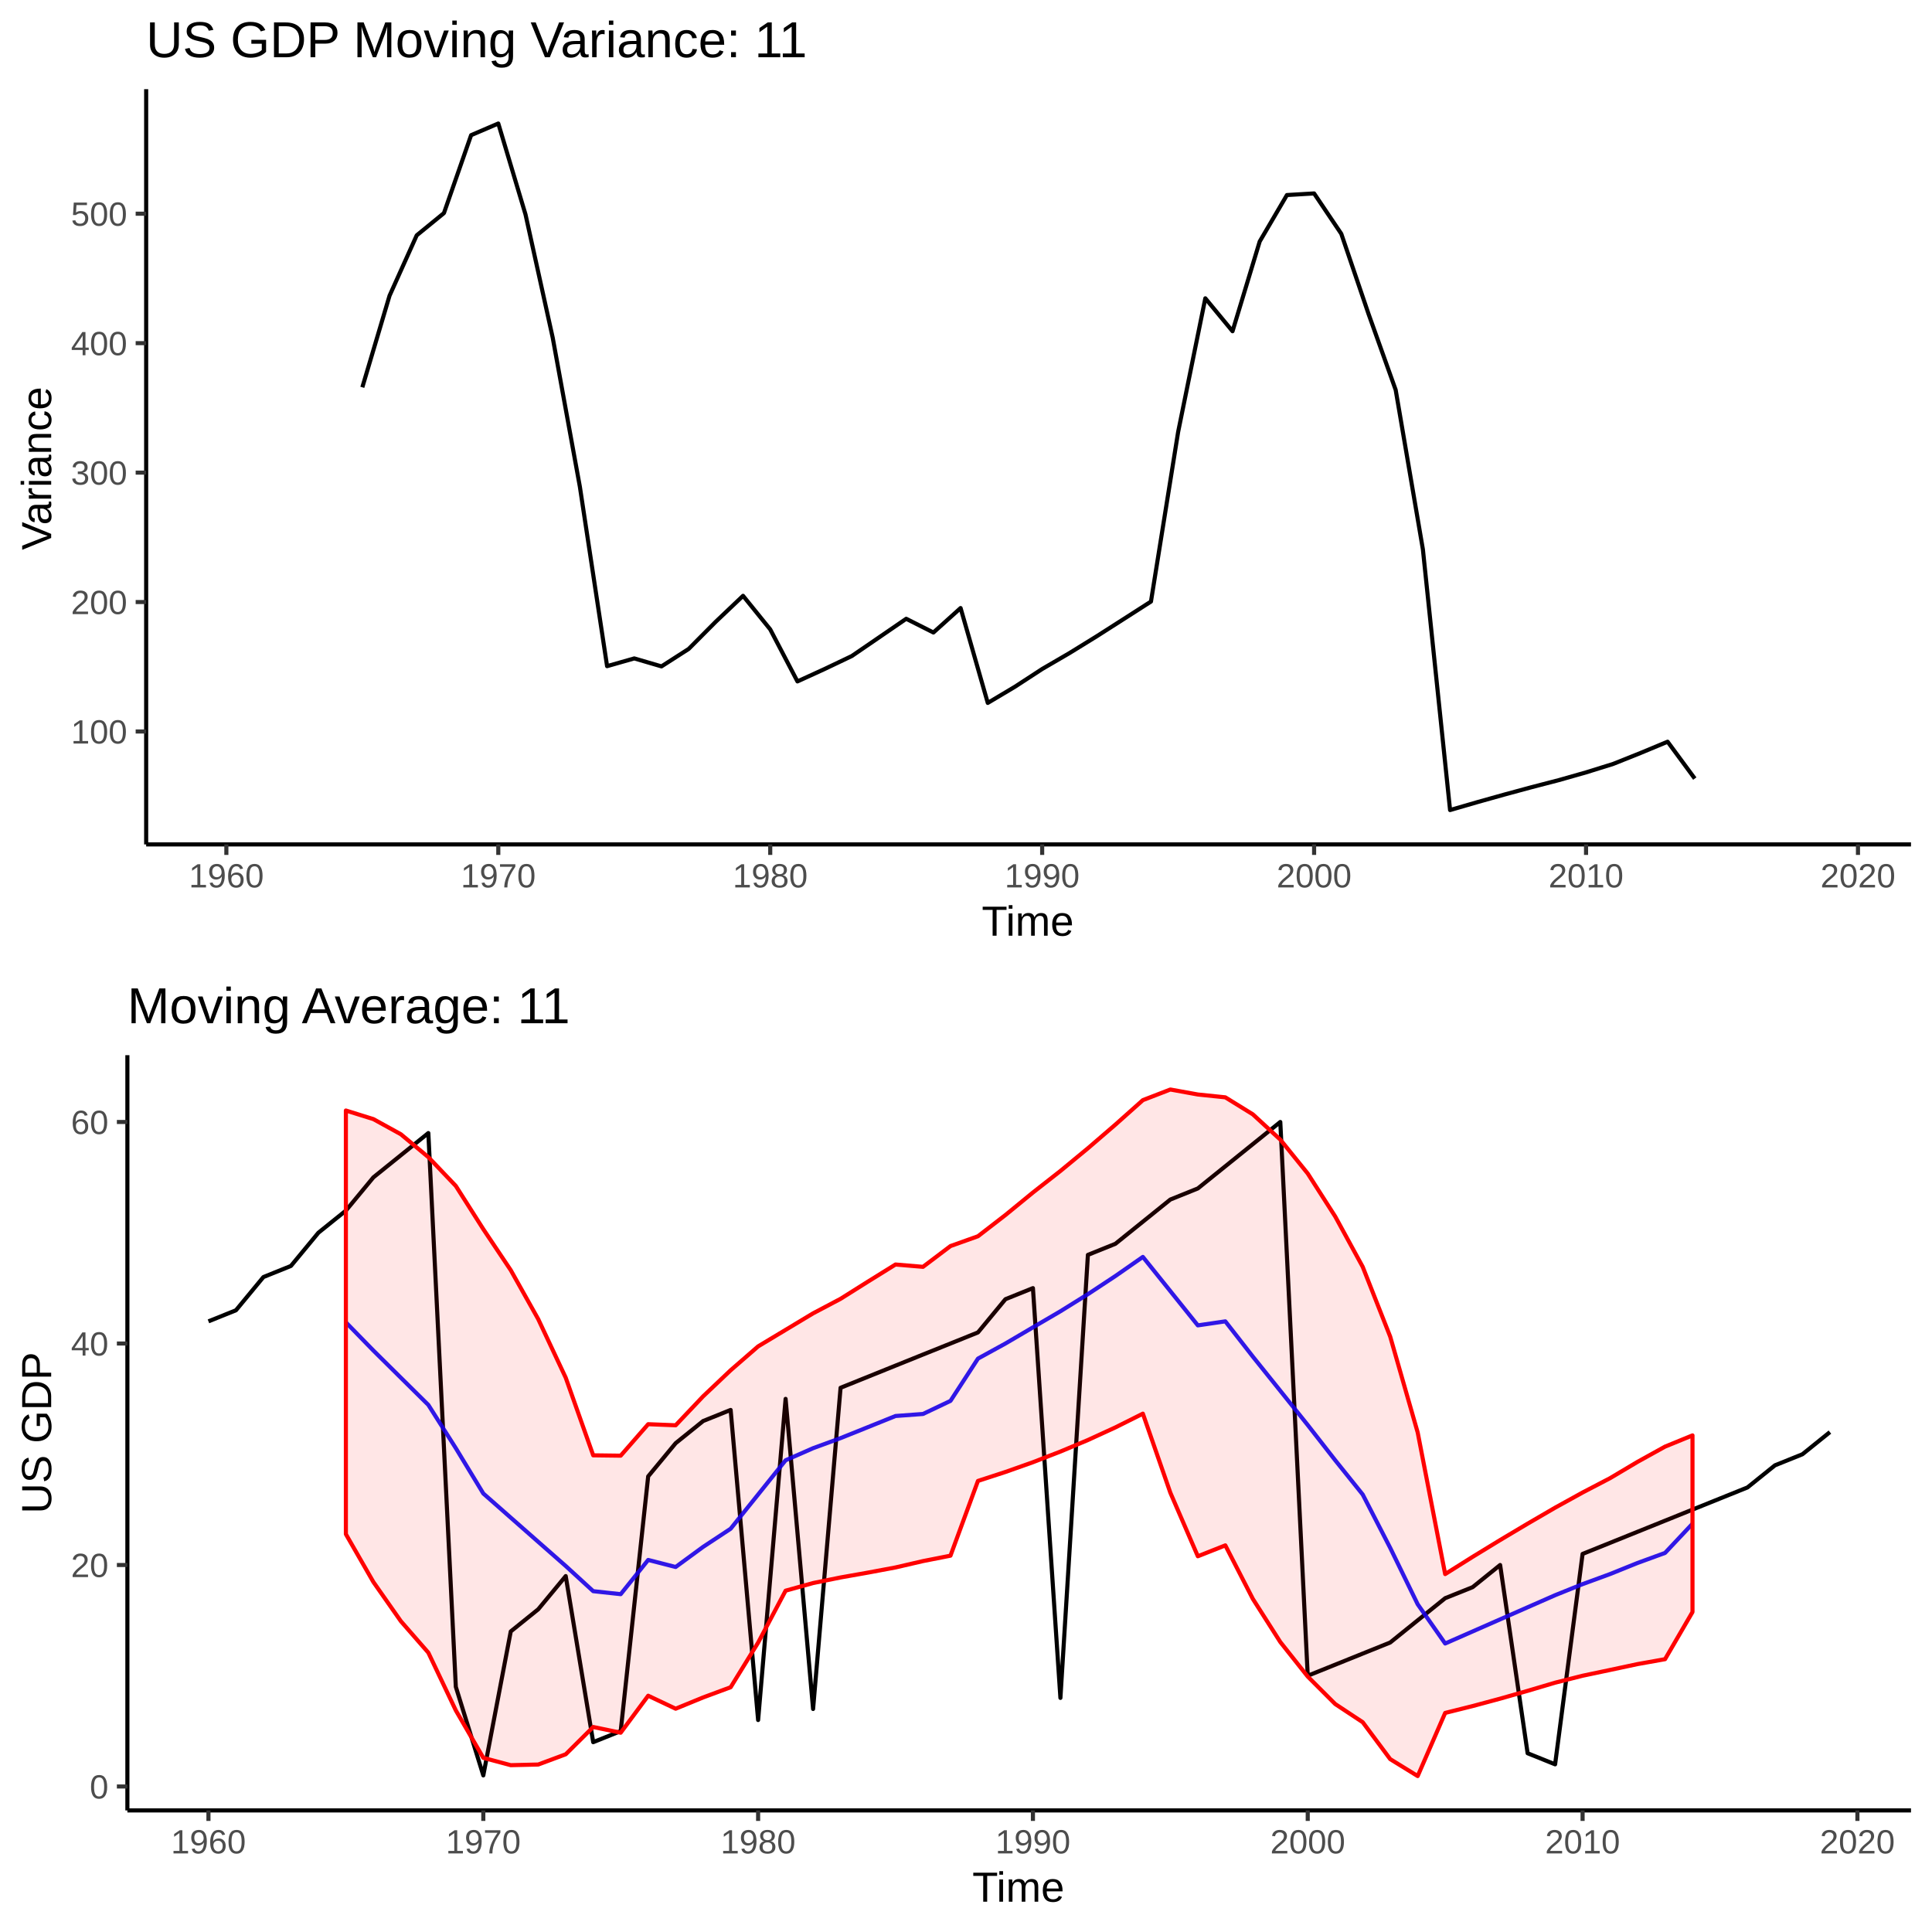
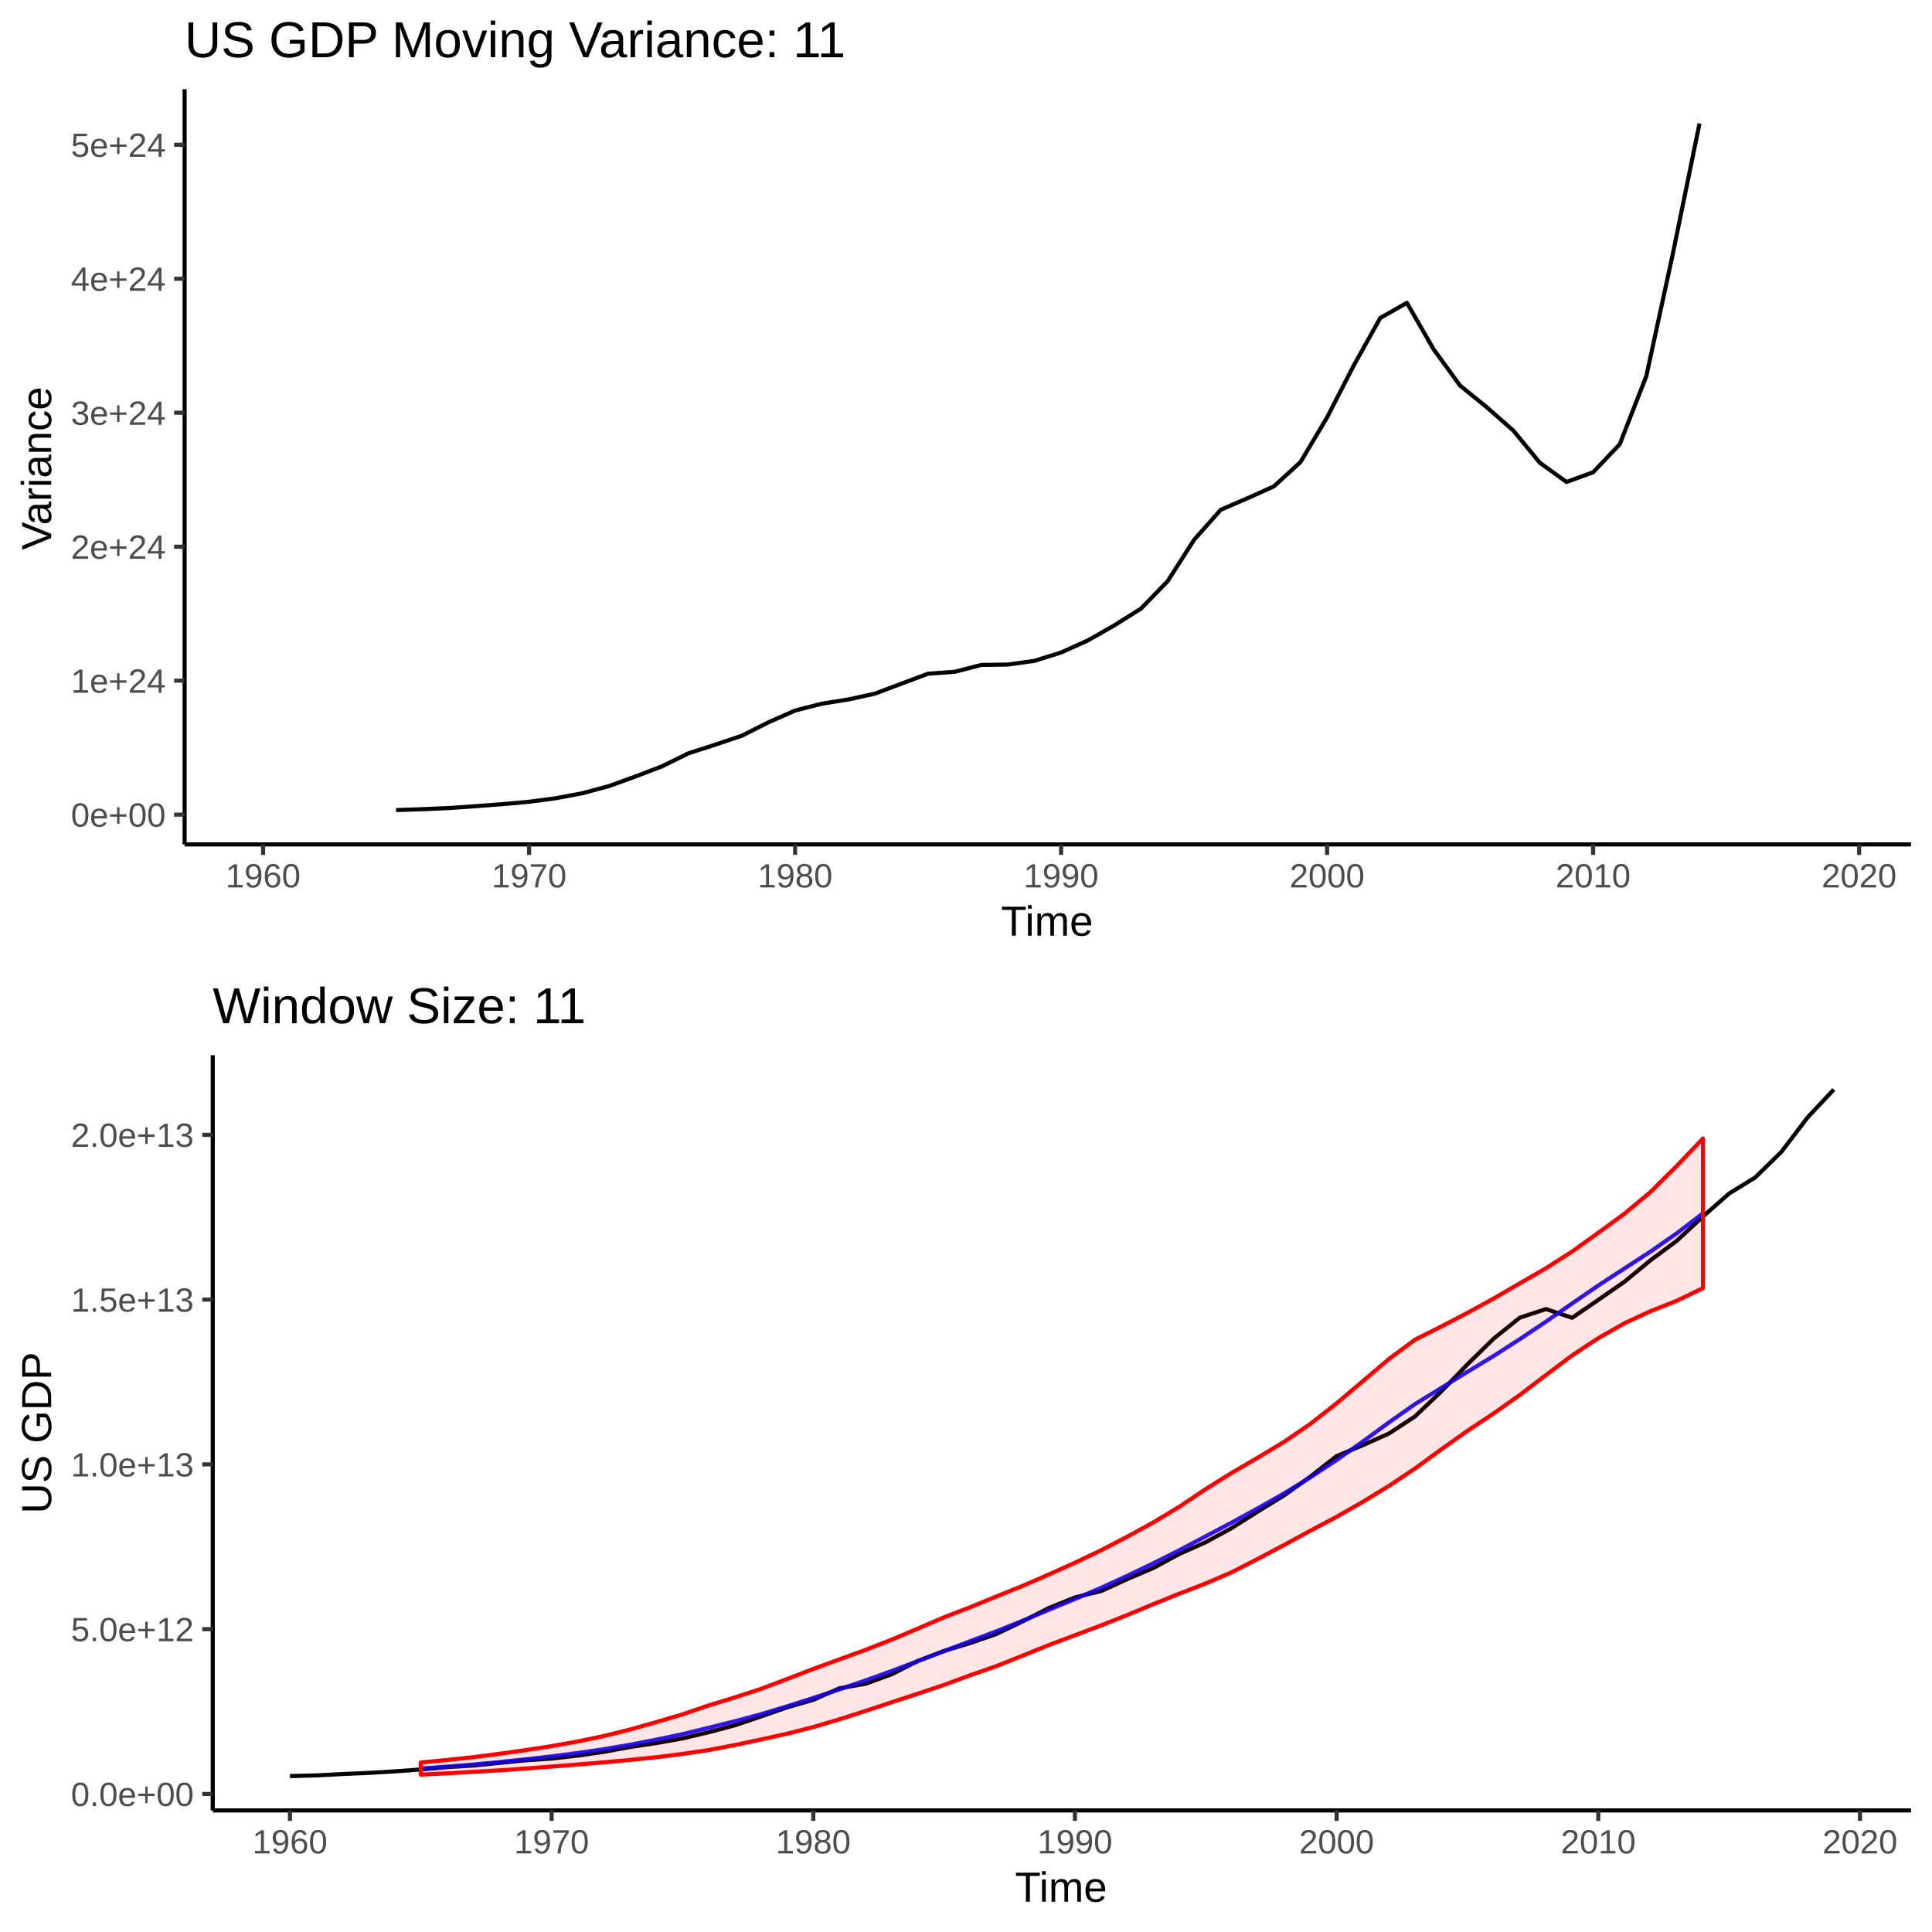
<svg xmlns="http://www.w3.org/2000/svg" viewBox="0 0 504.00 504.00">
  <defs>
    <style type="text/css">
    line, polyline, polygon, path, rect, circle {
      fill: none;
      stroke: #000000;
      stroke-linecap: round;
      stroke-linejoin: round;
      stroke-miterlimit: 10.00;
    }
  </style>
  </defs>
  <rect width="100%" height="100%" style="stroke: none; fill: #FFFFFF;" />
  <defs>
    <clipPath id="cpMC4wMHw1MDQuMDB8MjUyLjAwfDAuMDA=">
      <rect x="0.00" y="0.00" width="504.00" height="252.00" />
    </clipPath>
  </defs>
  <rect x="0.00" y="0.00" width="504.00" height="252.00" style="stroke-width: 1.07; stroke: #FFFFFF; fill: #FFFFFF;" clip-path="url(#cpMC4wMHw1MDQuMDB8MjUyLjAwfDAuMDA=)" />
  <defs>
    <clipPath id="cpMC4wMHw1MDQuMDB8NTA0LjAwfDAuMDA=">
      <rect x="0.00" y="0.00" width="504.00" height="504.00" />
    </clipPath>
  </defs>
  <defs>
-     <clipPath id="cpMzguMTN8NDk4LjUyfDIyMC4yOHwyMy4yNw==">
-       <rect x="38.13" y="23.27" width="460.39" height="197.01" />
+     <clipPath id="cpNDguMTZ8NDk4LjUyfDIyMC4yOHwyMy4yNw==">
+       <rect x="48.16" y="23.27" width="450.36" height="197.01" />
    </clipPath>
  </defs>
-   <rect x="38.13" y="23.27" width="460.39" height="197.01" style="stroke-width: 1.07; stroke: none; fill: #FFFFFF;" clip-path="url(#cpMzguMTN8NDk4LjUyfDIyMC4yOHwyMy4yNw==)" />
-   <polyline points="94.52,101.04 101.62,77.14 108.71,61.39 115.81,55.59 122.90,35.26 129.99,32.22 137.09,55.95 144.18,88.07 151.27,126.97 158.37,173.78 165.46,171.76 172.56,173.84 179.65,169.29 186.74,162.17 193.84,155.43 200.93,164.19 208.03,177.76 215.12,174.52 222.21,171.14 229.31,166.28 236.40,161.42 243.50,165.00 250.59,158.62 257.68,183.37 264.78,179.14 271.87,174.52 278.96,170.39 286.06,166.01 293.15,161.48 300.25,156.93 307.34,112.68 314.43,77.82 321.53,86.41 328.62,62.99 335.72,50.88 342.81,50.46 349.90,60.99 357.00,81.87 364.09,101.72 371.19,143.32 378.28,211.32 385.37,209.26 392.47,207.27 399.56,205.35 406.65,203.51 413.75,201.49 420.84,199.28 427.94,196.44 435.03,193.49 442.12,203.11 " style="stroke-width: 1.07; stroke-linecap: butt;" clip-path="url(#cpMzguMTN8NDk4LjUyfDIyMC4yOHwyMy4yNw==)" />
+   <rect x="48.16" y="23.27" width="450.36" height="197.01" style="stroke-width: 1.07; stroke: none; fill: #FFFFFF;" clip-path="url(#cpNDguMTZ8NDk4LjUyfDIyMC4yOHwyMy4yNw==)" />
+   <polyline points="103.33,211.32 110.27,211.09 117.21,210.79 124.15,210.30 131.08,209.78 138.02,209.16 144.96,208.24 151.90,206.94 158.84,205.07 165.78,202.56 172.72,199.90 179.66,196.49 186.60,194.26 193.54,191.92 200.48,188.42 207.42,185.36 214.36,183.58 221.30,182.47 228.24,180.95 235.17,178.34 242.11,175.75 249.05,175.25 255.99,173.46 262.93,173.36 269.87,172.39 276.81,170.22 283.75,167.09 290.69,163.14 297.63,158.78 304.57,151.65 311.51,140.81 318.45,132.99 325.39,129.99 332.32,126.88 339.26,120.54 346.20,108.88 353.14,95.35 360.08,82.94 367.02,79.00 373.96,91.08 380.90,100.60 387.84,106.22 394.78,112.33 401.72,120.74 408.66,125.73 415.60,123.20 422.54,115.88 429.47,98.14 436.41,66.12 443.35,32.22 " style="stroke-width: 1.07; stroke-linecap: butt;" clip-path="url(#cpNDguMTZ8NDk4LjUyfDIyMC4yOHwyMy4yNw==)" />
  <defs>
    <clipPath id="cpMC4wMHw1MDQuMDB8NTA0LjAwfDAuMDA=">
      <rect x="0.00" y="0.00" width="504.00" height="504.00" />
    </clipPath>
  </defs>
-   <polyline points="38.13,220.28 38.13,23.27 " style="stroke-width: 1.07; stroke-linecap: butt;" clip-path="url(#cpMC4wMHw1MDQuMDB8NTA0LjAwfDAuMDA=)" />
+   <polyline points="48.16,220.28 48.16,23.27 " style="stroke-width: 1.07; stroke-linecap: butt;" clip-path="url(#cpMC4wMHw1MDQuMDB8NTA0LjAwfDAuMDA=)" />
  <g clip-path="url(#cpMC4wMHw1MDQuMDB8NTA0LjAwfDAuMDA=)">
-     <text x="18.51" y="193.97" style="font-size: 8.80px; fill: #4D4D4D; font-family: Arial;" textLength="14.68px" lengthAdjust="spacingAndGlyphs">100</text>
+     <text x="18.51" y="215.66" style="font-size: 8.80px; fill: #4D4D4D; font-family: Arial;" textLength="24.72px" lengthAdjust="spacingAndGlyphs">0e+00</text>
  </g>
  <g clip-path="url(#cpMC4wMHw1MDQuMDB8NTA0LjAwfDAuMDA=)">
-     <text x="18.51" y="160.20" style="font-size: 8.80px; fill: #4D4D4D; font-family: Arial;" textLength="14.68px" lengthAdjust="spacingAndGlyphs">200</text>
+     <text x="18.51" y="180.71" style="font-size: 8.80px; fill: #4D4D4D; font-family: Arial;" textLength="24.72px" lengthAdjust="spacingAndGlyphs">1e+24</text>
  </g>
  <g clip-path="url(#cpMC4wMHw1MDQuMDB8NTA0LjAwfDAuMDA=)">
-     <text x="18.51" y="126.43" style="font-size: 8.80px; fill: #4D4D4D; font-family: Arial;" textLength="14.68px" lengthAdjust="spacingAndGlyphs">300</text>
+     <text x="18.51" y="145.77" style="font-size: 8.80px; fill: #4D4D4D; font-family: Arial;" textLength="24.72px" lengthAdjust="spacingAndGlyphs">2e+24</text>
  </g>
  <g clip-path="url(#cpMC4wMHw1MDQuMDB8NTA0LjAwfDAuMDA=)">
-     <text x="18.51" y="92.67" style="font-size: 8.80px; fill: #4D4D4D; font-family: Arial;" textLength="14.68px" lengthAdjust="spacingAndGlyphs">400</text>
+     <text x="18.51" y="110.82" style="font-size: 8.80px; fill: #4D4D4D; font-family: Arial;" textLength="24.72px" lengthAdjust="spacingAndGlyphs">3e+24</text>
  </g>
  <g clip-path="url(#cpMC4wMHw1MDQuMDB8NTA0LjAwfDAuMDA=)">
-     <text x="18.51" y="58.90" style="font-size: 8.80px; fill: #4D4D4D; font-family: Arial;" textLength="14.68px" lengthAdjust="spacingAndGlyphs">500</text>
-   </g>
-   <polyline points="35.39,190.82 38.13,190.82 " style="stroke-width: 1.07; stroke: #333333; stroke-linecap: butt;" clip-path="url(#cpMC4wMHw1MDQuMDB8NTA0LjAwfDAuMDA=)" />
-   <polyline points="35.39,157.05 38.13,157.05 " style="stroke-width: 1.07; stroke: #333333; stroke-linecap: butt;" clip-path="url(#cpMC4wMHw1MDQuMDB8NTA0LjAwfDAuMDA=)" />
-   <polyline points="35.39,123.29 38.13,123.29 " style="stroke-width: 1.07; stroke: #333333; stroke-linecap: butt;" clip-path="url(#cpMC4wMHw1MDQuMDB8NTA0LjAwfDAuMDA=)" />
-   <polyline points="35.39,89.52 38.13,89.52 " style="stroke-width: 1.07; stroke: #333333; stroke-linecap: butt;" clip-path="url(#cpMC4wMHw1MDQuMDB8NTA0LjAwfDAuMDA=)" />
-   <polyline points="35.39,55.75 38.13,55.75 " style="stroke-width: 1.07; stroke: #333333; stroke-linecap: butt;" clip-path="url(#cpMC4wMHw1MDQuMDB8NTA0LjAwfDAuMDA=)" />
-   <polyline points="38.13,220.28 498.52,220.28 " style="stroke-width: 1.07; stroke-linecap: butt;" clip-path="url(#cpMC4wMHw1MDQuMDB8NTA0LjAwfDAuMDA=)" />
-   <polyline points="59.05,223.02 59.05,220.28 " style="stroke-width: 1.07; stroke: #333333; stroke-linecap: butt;" clip-path="url(#cpMC4wMHw1MDQuMDB8NTA0LjAwfDAuMDA=)" />
-   <polyline points="129.99,223.02 129.99,220.28 " style="stroke-width: 1.07; stroke: #333333; stroke-linecap: butt;" clip-path="url(#cpMC4wMHw1MDQuMDB8NTA0LjAwfDAuMDA=)" />
-   <polyline points="200.93,223.02 200.93,220.28 " style="stroke-width: 1.07; stroke: #333333; stroke-linecap: butt;" clip-path="url(#cpMC4wMHw1MDQuMDB8NTA0LjAwfDAuMDA=)" />
-   <polyline points="271.87,223.02 271.87,220.28 " style="stroke-width: 1.07; stroke: #333333; stroke-linecap: butt;" clip-path="url(#cpMC4wMHw1MDQuMDB8NTA0LjAwfDAuMDA=)" />
-   <polyline points="342.81,223.02 342.81,220.28 " style="stroke-width: 1.07; stroke: #333333; stroke-linecap: butt;" clip-path="url(#cpMC4wMHw1MDQuMDB8NTA0LjAwfDAuMDA=)" />
-   <polyline points="413.75,223.02 413.75,220.28 " style="stroke-width: 1.07; stroke: #333333; stroke-linecap: butt;" clip-path="url(#cpMC4wMHw1MDQuMDB8NTA0LjAwfDAuMDA=)" />
-   <polyline points="484.69,223.02 484.69,220.28 " style="stroke-width: 1.07; stroke: #333333; stroke-linecap: butt;" clip-path="url(#cpMC4wMHw1MDQuMDB8NTA0LjAwfDAuMDA=)" />
-   <g clip-path="url(#cpMC4wMHw1MDQuMDB8NTA0LjAwfDAuMDA=)">
-     <text x="49.27" y="231.51" style="font-size: 8.80px; fill: #4D4D4D; font-family: Arial;" textLength="19.58px" lengthAdjust="spacingAndGlyphs">1960</text>
+     <text x="18.51" y="75.87" style="font-size: 8.80px; fill: #4D4D4D; font-family: Arial;" textLength="24.72px" lengthAdjust="spacingAndGlyphs">4e+24</text>
  </g>
  <g clip-path="url(#cpMC4wMHw1MDQuMDB8NTA0LjAwfDAuMDA=)">
-     <text x="120.20" y="231.51" style="font-size: 8.80px; fill: #4D4D4D; font-family: Arial;" textLength="19.58px" lengthAdjust="spacingAndGlyphs">1970</text>
+     <text x="18.51" y="40.92" style="font-size: 8.80px; fill: #4D4D4D; font-family: Arial;" textLength="24.72px" lengthAdjust="spacingAndGlyphs">5e+24</text>
+   </g>
+   <polyline points="45.42,212.51 48.16,212.51 " style="stroke-width: 1.07; stroke: #333333; stroke-linecap: butt;" clip-path="url(#cpMC4wMHw1MDQuMDB8NTA0LjAwfDAuMDA=)" />
+   <polyline points="45.42,177.56 48.16,177.56 " style="stroke-width: 1.07; stroke: #333333; stroke-linecap: butt;" clip-path="url(#cpMC4wMHw1MDQuMDB8NTA0LjAwfDAuMDA=)" />
+   <polyline points="45.42,142.62 48.16,142.62 " style="stroke-width: 1.07; stroke: #333333; stroke-linecap: butt;" clip-path="url(#cpMC4wMHw1MDQuMDB8NTA0LjAwfDAuMDA=)" />
+   <polyline points="45.42,107.67 48.16,107.67 " style="stroke-width: 1.07; stroke: #333333; stroke-linecap: butt;" clip-path="url(#cpMC4wMHw1MDQuMDB8NTA0LjAwfDAuMDA=)" />
+   <polyline points="45.42,72.72 48.16,72.72 " style="stroke-width: 1.07; stroke: #333333; stroke-linecap: butt;" clip-path="url(#cpMC4wMHw1MDQuMDB8NTA0LjAwfDAuMDA=)" />
+   <polyline points="45.42,37.77 48.16,37.77 " style="stroke-width: 1.07; stroke: #333333; stroke-linecap: butt;" clip-path="url(#cpMC4wMHw1MDQuMDB8NTA0LjAwfDAuMDA=)" />
+   <polyline points="48.16,220.28 498.52,220.28 " style="stroke-width: 1.07; stroke-linecap: butt;" clip-path="url(#cpMC4wMHw1MDQuMDB8NTA0LjAwfDAuMDA=)" />
+   <polyline points="68.63,223.02 68.63,220.28 " style="stroke-width: 1.07; stroke: #333333; stroke-linecap: butt;" clip-path="url(#cpMC4wMHw1MDQuMDB8NTA0LjAwfDAuMDA=)" />
+   <polyline points="138.02,223.02 138.02,220.28 " style="stroke-width: 1.07; stroke: #333333; stroke-linecap: butt;" clip-path="url(#cpMC4wMHw1MDQuMDB8NTA0LjAwfDAuMDA=)" />
+   <polyline points="207.42,223.02 207.42,220.28 " style="stroke-width: 1.07; stroke: #333333; stroke-linecap: butt;" clip-path="url(#cpMC4wMHw1MDQuMDB8NTA0LjAwfDAuMDA=)" />
+   <polyline points="276.81,223.02 276.81,220.28 " style="stroke-width: 1.07; stroke: #333333; stroke-linecap: butt;" clip-path="url(#cpMC4wMHw1MDQuMDB8NTA0LjAwfDAuMDA=)" />
+   <polyline points="346.20,223.02 346.20,220.28 " style="stroke-width: 1.07; stroke: #333333; stroke-linecap: butt;" clip-path="url(#cpMC4wMHw1MDQuMDB8NTA0LjAwfDAuMDA=)" />
+   <polyline points="415.60,223.02 415.60,220.28 " style="stroke-width: 1.07; stroke: #333333; stroke-linecap: butt;" clip-path="url(#cpMC4wMHw1MDQuMDB8NTA0LjAwfDAuMDA=)" />
+   <polyline points="484.99,223.02 484.99,220.28 " style="stroke-width: 1.07; stroke: #333333; stroke-linecap: butt;" clip-path="url(#cpMC4wMHw1MDQuMDB8NTA0LjAwfDAuMDA=)" />
+   <g clip-path="url(#cpMC4wMHw1MDQuMDB8NTA0LjAwfDAuMDA=)">
+     <text x="58.84" y="231.51" style="font-size: 8.80px; fill: #4D4D4D; font-family: Arial;" textLength="19.58px" lengthAdjust="spacingAndGlyphs">1960</text>
  </g>
  <g clip-path="url(#cpMC4wMHw1MDQuMDB8NTA0LjAwfDAuMDA=)">
-     <text x="191.14" y="231.51" style="font-size: 8.80px; fill: #4D4D4D; font-family: Arial;" textLength="19.58px" lengthAdjust="spacingAndGlyphs">1980</text>
+     <text x="128.24" y="231.51" style="font-size: 8.80px; fill: #4D4D4D; font-family: Arial;" textLength="19.58px" lengthAdjust="spacingAndGlyphs">1970</text>
  </g>
  <g clip-path="url(#cpMC4wMHw1MDQuMDB8NTA0LjAwfDAuMDA=)">
-     <text x="262.08" y="231.51" style="font-size: 8.80px; fill: #4D4D4D; font-family: Arial;" textLength="19.58px" lengthAdjust="spacingAndGlyphs">1990</text>
+     <text x="197.63" y="231.51" style="font-size: 8.80px; fill: #4D4D4D; font-family: Arial;" textLength="19.58px" lengthAdjust="spacingAndGlyphs">1980</text>
  </g>
  <g clip-path="url(#cpMC4wMHw1MDQuMDB8NTA0LjAwfDAuMDA=)">
-     <text x="333.02" y="231.51" style="font-size: 8.80px; fill: #4D4D4D; font-family: Arial;" textLength="19.58px" lengthAdjust="spacingAndGlyphs">2000</text>
+     <text x="267.02" y="231.51" style="font-size: 8.80px; fill: #4D4D4D; font-family: Arial;" textLength="19.58px" lengthAdjust="spacingAndGlyphs">1990</text>
  </g>
  <g clip-path="url(#cpMC4wMHw1MDQuMDB8NTA0LjAwfDAuMDA=)">
-     <text x="403.96" y="231.51" style="font-size: 8.80px; fill: #4D4D4D; font-family: Arial;" textLength="19.58px" lengthAdjust="spacingAndGlyphs">2010</text>
+     <text x="336.41" y="231.51" style="font-size: 8.80px; fill: #4D4D4D; font-family: Arial;" textLength="19.58px" lengthAdjust="spacingAndGlyphs">2000</text>
  </g>
  <g clip-path="url(#cpMC4wMHw1MDQuMDB8NTA0LjAwfDAuMDA=)">
-     <text x="474.90" y="231.51" style="font-size: 8.80px; fill: #4D4D4D; font-family: Arial;" textLength="19.58px" lengthAdjust="spacingAndGlyphs">2020</text>
+     <text x="405.81" y="231.51" style="font-size: 8.80px; fill: #4D4D4D; font-family: Arial;" textLength="19.58px" lengthAdjust="spacingAndGlyphs">2010</text>
  </g>
  <g clip-path="url(#cpMC4wMHw1MDQuMDB8NTA0LjAwfDAuMDA=)">
-     <text x="256.10" y="244.10" style="font-size: 11.00px; font-family: Arial;" textLength="24.44px" lengthAdjust="spacingAndGlyphs">Time</text>
+     <text x="475.20" y="231.51" style="font-size: 8.80px; fill: #4D4D4D; font-family: Arial;" textLength="19.58px" lengthAdjust="spacingAndGlyphs">2020</text>
+   </g>
+   <g clip-path="url(#cpMC4wMHw1MDQuMDB8NTA0LjAwfDAuMDA=)">
+     <text x="261.12" y="244.10" style="font-size: 11.00px; font-family: Arial;" textLength="24.44px" lengthAdjust="spacingAndGlyphs">Time</text>
  </g>
  <g clip-path="url(#cpMC4wMHw1MDQuMDB8NTA0LjAwfDAuMDA=)">
    <text transform="translate(13.35,143.48) rotate(-90)" style="font-size: 11.00px; font-family: Arial;" textLength="43.41px" lengthAdjust="spacingAndGlyphs">Variance</text>
  </g>
  <g clip-path="url(#cpMC4wMHw1MDQuMDB8NTA0LjAwfDAuMDA=)">
-     <text x="38.13" y="14.93" style="font-size: 13.20px; font-family: Arial;" textLength="174.61px" lengthAdjust="spacingAndGlyphs">US GDP Moving Variance: 11</text>
+     <text x="48.16" y="14.93" style="font-size: 13.20px; font-family: Arial;" textLength="174.61px" lengthAdjust="spacingAndGlyphs">US GDP Moving Variance: 11</text>
  </g>
  <defs>
    <clipPath id="cpMC4wMHw1MDQuMDB8NTA0LjAwfDI1Mi4wMA==">
      <rect x="0.00" y="252.00" width="504.00" height="252.00" />
    </clipPath>
  </defs>
  <rect x="0.00" y="252.00" width="504.00" height="252.00" style="stroke-width: 1.07; stroke: #FFFFFF; fill: #FFFFFF;" clip-path="url(#cpMC4wMHw1MDQuMDB8NTA0LjAwfDI1Mi4wMA==)" />
  <defs>
    <clipPath id="cpMC4wMHw1MDQuMDB8NTA0LjAwfDAuMDA=">
      <rect x="0.00" y="0.00" width="504.00" height="504.00" />
    </clipPath>
  </defs>
  <defs>
-     <clipPath id="cpMzMuMjN8NDk4LjUyfDQ3Mi4yOHwyNzUuMjc=">
-       <rect x="33.23" y="275.27" width="465.29" height="197.01" />
+     <clipPath id="cpNTUuNTB8NDk4LjUyfDQ3Mi4yOHwyNzUuMjc=">
+       <rect x="55.50" y="275.27" width="443.02" height="197.01" />
    </clipPath>
  </defs>
-   <rect x="33.23" y="275.27" width="465.29" height="197.01" style="stroke-width: 1.07; stroke: none; fill: #FFFFFF;" clip-path="url(#cpMzMuMjN8NDk4LjUyfDQ3Mi4yOHwyNzUuMjc=)" />
-   <polyline points="54.38,344.70 61.55,341.81 68.72,333.14 75.89,330.25 83.06,321.58 90.23,315.81 97.40,307.14 104.57,301.36 111.74,295.58 118.91,440.04 126.08,463.15 133.24,425.59 140.41,419.81 147.58,411.15 154.75,454.48 161.92,451.59 169.09,385.14 176.26,376.48 183.43,370.70 190.60,367.81 197.77,448.70 204.94,364.92 212.11,445.82 219.28,362.03 226.45,359.14 233.61,356.25 240.78,353.36 247.95,350.48 255.12,347.59 262.29,338.92 269.46,336.03 276.63,442.93 283.80,327.36 290.97,324.47 298.14,318.70 305.31,312.92 312.48,310.03 319.65,304.25 326.82,298.47 333.99,292.69 341.15,437.15 348.32,434.26 355.49,431.37 362.66,428.48 369.83,422.70 377.00,416.92 384.17,414.04 391.34,408.26 398.51,457.37 405.68,460.26 412.85,405.37 420.02,402.48 427.19,399.59 434.36,396.70 441.52,393.81 448.69,390.92 455.86,388.03 463.03,382.26 470.20,379.37 477.37,373.59 " style="stroke-width: 1.07; stroke-linecap: butt;" clip-path="url(#cpMzMuMjN8NDk4LjUyfDQ3Mi4yOHwyNzUuMjc=)" />
-   <polyline points="90.23,344.96 97.40,352.31 104.57,359.41 111.74,366.50 118.91,377.79 126.08,389.61 133.24,395.91 140.41,402.22 147.58,408.52 154.75,415.09 161.92,415.87 169.09,406.94 176.26,408.78 183.43,403.53 190.60,398.80 197.77,389.87 204.94,380.94 212.11,377.79 219.28,375.16 226.45,372.28 233.61,369.39 240.78,368.86 247.95,365.45 255.12,354.42 262.29,350.48 269.46,346.27 276.63,342.07 283.80,337.61 290.97,332.88 298.14,327.89 305.31,336.82 312.48,345.75 319.65,344.70 326.82,353.89 333.99,362.82 341.15,371.75 348.32,380.94 355.49,389.87 362.66,403.79 369.83,418.50 377.00,428.74 384.17,425.59 391.34,422.44 398.51,419.29 405.68,416.14 412.85,413.25 420.02,410.62 427.19,407.73 434.36,405.11 441.52,397.49 " style="stroke-width: 1.07; stroke: #0000FF; stroke-opacity: 0.90; stroke-linecap: butt;" clip-path="url(#cpMzMuMjN8NDk4LjUyfDQ3Mi4yOHwyNzUuMjc=)" />
-   <polygon points="90.23,289.70 97.40,291.94 104.57,295.89 111.74,301.86 118.91,309.38 126.08,320.65 133.24,331.35 140.41,344.13 147.58,359.40 154.75,379.65 161.92,379.74 169.09,371.53 176.26,371.81 183.43,364.25 190.60,357.46 197.77,351.23 204.94,346.92 212.11,342.61 219.28,338.82 226.45,334.31 233.61,329.87 240.78,330.48 247.95,325.06 255.12,322.50 262.29,316.96 269.46,311.09 276.63,305.47 283.80,299.55 290.97,293.38 298.14,286.99 305.31,284.22 312.48,285.52 319.65,286.26 326.82,290.69 333.99,297.29 341.15,306.14 348.32,317.35 355.49,330.48 362.66,348.68 369.83,373.68 377.00,410.63 384.17,406.13 391.34,401.75 398.51,397.48 405.68,393.31 412.85,389.35 420.02,385.61 427.19,381.35 434.36,377.38 441.52,374.45 441.52,420.53 434.36,432.83 427.19,434.11 420.02,435.64 412.85,437.15 405.68,438.96 398.51,441.09 391.34,443.13 384.17,445.06 377.00,446.85 369.83,463.32 362.66,458.90 355.49,449.27 348.32,444.53 341.15,437.36 333.99,428.35 326.82,417.09 319.65,403.14 312.48,405.98 305.31,389.41 298.14,368.78 290.97,372.37 283.80,375.66 276.63,378.67 269.46,381.45 262.29,383.99 255.12,386.33 247.95,405.83 240.78,407.24 233.61,408.90 226.45,410.24 219.28,411.51 212.11,412.97 204.94,414.96 197.77,428.51 190.60,440.15 183.43,442.81 176.26,445.75 169.09,442.36 161.92,452.01 154.75,450.52 147.58,457.64 140.41,460.31 133.24,460.48 126.08,458.57 118.91,446.20 111.74,431.13 104.57,422.92 97.40,412.69 90.23,400.22 " style="stroke-width: 1.07; stroke: #FF0000; fill: #FF0000; fill-opacity: 0.10;" clip-path="url(#cpMzMuMjN8NDk4LjUyfDQ3Mi4yOHwyNzUuMjc=)" />
+   <rect x="55.50" y="275.27" width="443.02" height="197.01" style="stroke-width: 1.07; stroke: none; fill: #FFFFFF;" clip-path="url(#cpNTUuNTB8NDk4LjUyfDQ3Mi4yOHwyNzUuMjc=)" />
+   <polyline points="75.64,463.32 82.46,463.15 89.29,462.79 96.12,462.50 102.94,462.10 109.77,461.60 116.59,460.99 123.42,460.58 130.25,459.89 137.07,459.22 143.90,458.76 150.73,457.98 157.55,456.99 164.38,455.74 171.20,454.71 178.03,453.51 184.86,451.89 191.68,450.09 198.51,447.77 205.33,445.40 212.16,443.43 218.99,440.42 225.81,439.24 232.64,436.75 239.47,433.28 246.29,430.69 253.12,428.62 259.94,426.25 266.77,422.97 273.60,419.49 280.42,416.72 287.25,415.05 294.08,411.93 300.90,409.02 307.73,405.34 314.55,402.31 321.38,398.58 328.21,394.25 335.03,390.07 341.86,385.19 348.69,379.85 355.51,377.01 362.34,373.96 369.16,369.48 375.99,362.98 382.82,355.91 389.64,349.22 396.47,343.74 403.29,341.50 410.12,343.77 416.95,339.10 423.77,334.36 430.60,328.74 437.43,323.68 444.25,317.35 451.08,311.35 457.90,307.15 464.73,300.46 471.56,291.49 478.38,284.22 " style="stroke-width: 1.07; stroke-linecap: butt;" clip-path="url(#cpNTUuNTB8NDk4LjUyfDQ3Mi4yOHwyNzUuMjc=)" />
+   <polyline points="109.77,461.35 116.59,460.87 123.42,460.31 130.25,459.67 137.07,458.96 143.90,458.18 150.73,457.30 157.55,456.31 164.38,455.14 171.20,453.82 178.03,452.39 184.86,450.72 191.68,449.02 198.51,447.18 205.33,445.13 212.16,442.95 218.99,440.69 225.81,438.36 232.64,435.89 239.47,433.32 246.29,430.71 253.12,428.13 259.94,425.54 266.77,422.80 273.60,419.94 280.42,417.13 287.25,414.21 294.08,411.08 300.90,407.79 307.73,404.36 314.55,400.76 321.38,397.15 328.21,393.41 335.03,389.55 341.86,385.37 348.69,380.87 355.51,376.05 362.34,371.06 369.16,366.26 375.99,362.06 382.82,357.86 389.64,353.73 396.47,349.34 403.29,344.77 410.12,340.03 416.95,335.34 423.77,330.90 430.60,326.47 437.43,321.72 444.25,316.52 " style="stroke-width: 1.07; stroke: #0000FF; stroke-opacity: 0.90; stroke-linecap: butt;" clip-path="url(#cpNTUuNTB8NDk4LjUyfDQ3Mi4yOHwyNzUuMjc=)" />
+   <polygon points="109.77,459.77 116.59,459.13 123.42,458.40 130.25,457.51 137.07,456.56 143.90,455.51 150.73,454.29 157.55,452.87 164.38,451.17 171.20,449.24 178.03,447.22 184.86,444.90 191.68,442.80 198.51,440.58 205.33,438.00 212.16,435.37 218.99,432.87 225.81,430.39 232.64,427.72 239.47,424.82 246.29,421.90 253.12,419.26 259.94,416.46 266.77,413.70 273.60,410.73 280.42,407.67 287.25,404.41 294.08,400.86 300.90,397.13 307.73,393.01 314.55,388.44 321.38,384.18 328.21,380.20 335.03,376.09 341.86,371.42 348.69,366.07 355.51,360.30 362.34,354.51 369.16,349.46 375.99,346.03 382.82,342.48 389.64,338.74 396.47,334.78 403.29,330.84 410.12,326.48 416.95,321.59 423.77,316.61 430.60,310.92 437.43,304.13 444.25,296.99 444.25,336.04 437.43,339.32 430.60,342.03 423.77,345.20 416.95,349.08 410.12,353.58 403.29,358.70 396.47,363.90 389.64,368.72 382.82,373.25 375.99,378.08 369.16,383.07 362.34,387.61 355.51,391.79 348.69,395.68 341.86,399.31 335.03,403.01 328.21,406.62 321.38,410.12 314.55,413.07 307.73,415.71 300.90,418.46 294.08,421.30 287.25,424.01 280.42,426.58 273.60,429.15 266.77,431.90 259.94,434.63 253.12,437.01 246.29,439.53 239.47,441.82 232.64,444.06 225.81,446.33 218.99,448.51 212.16,450.53 205.33,452.27 198.51,453.78 191.68,455.23 184.86,456.54 178.03,457.55 171.20,458.41 164.38,459.11 157.55,459.74 150.73,460.30 143.90,460.84 137.07,461.36 130.25,461.83 123.42,462.22 116.59,462.61 109.77,462.94 " style="stroke-width: 1.07; stroke: #FF0000; fill: #FF0000; fill-opacity: 0.10;" clip-path="url(#cpNTUuNTB8NDk4LjUyfDQ3Mi4yOHwyNzUuMjc=)" />
  <defs>
    <clipPath id="cpMC4wMHw1MDQuMDB8NTA0LjAwfDAuMDA=">
      <rect x="0.00" y="0.00" width="504.00" height="504.00" />
    </clipPath>
  </defs>
-   <polyline points="33.23,472.28 33.23,275.27 " style="stroke-width: 1.07; stroke-linecap: butt;" clip-path="url(#cpMC4wMHw1MDQuMDB8NTA0LjAwfDAuMDA=)" />
+   <polyline points="55.50,472.28 55.50,275.27 " style="stroke-width: 1.07; stroke-linecap: butt;" clip-path="url(#cpMC4wMHw1MDQuMDB8NTA0LjAwfDAuMDA=)" />
  <g clip-path="url(#cpMC4wMHw1MDQuMDB8NTA0LjAwfDAuMDA=)">
-     <text x="23.41" y="469.19" style="font-size: 8.80px; fill: #4D4D4D; font-family: Arial;" textLength="4.89px" lengthAdjust="spacingAndGlyphs">0</text>
+     <text x="18.51" y="471.14" style="font-size: 8.80px; fill: #4D4D4D; font-family: Arial;" textLength="32.05px" lengthAdjust="spacingAndGlyphs">0.0e+00</text>
  </g>
  <g clip-path="url(#cpMC4wMHw1MDQuMDB8NTA0LjAwfDAuMDA=)">
-     <text x="18.51" y="411.41" style="font-size: 8.80px; fill: #4D4D4D; font-family: Arial;" textLength="9.79px" lengthAdjust="spacingAndGlyphs">20</text>
+     <text x="18.51" y="428.15" style="font-size: 8.80px; fill: #4D4D4D; font-family: Arial;" textLength="32.05px" lengthAdjust="spacingAndGlyphs">5.0e+12</text>
  </g>
  <g clip-path="url(#cpMC4wMHw1MDQuMDB8NTA0LjAwfDAuMDA=)">
-     <text x="18.51" y="353.63" style="font-size: 8.80px; fill: #4D4D4D; font-family: Arial;" textLength="9.79px" lengthAdjust="spacingAndGlyphs">40</text>
+     <text x="18.51" y="385.17" style="font-size: 8.80px; fill: #4D4D4D; font-family: Arial;" textLength="32.05px" lengthAdjust="spacingAndGlyphs">1.0e+13</text>
  </g>
  <g clip-path="url(#cpMC4wMHw1MDQuMDB8NTA0LjAwfDAuMDA=)">
-     <text x="18.51" y="295.84" style="font-size: 8.80px; fill: #4D4D4D; font-family: Arial;" textLength="9.79px" lengthAdjust="spacingAndGlyphs">60</text>
-   </g>
-   <polyline points="30.49,466.04 33.23,466.04 " style="stroke-width: 1.07; stroke: #333333; stroke-linecap: butt;" clip-path="url(#cpMC4wMHw1MDQuMDB8NTA0LjAwfDAuMDA=)" />
-   <polyline points="30.49,408.26 33.23,408.26 " style="stroke-width: 1.07; stroke: #333333; stroke-linecap: butt;" clip-path="url(#cpMC4wMHw1MDQuMDB8NTA0LjAwfDAuMDA=)" />
-   <polyline points="30.49,350.48 33.23,350.48 " style="stroke-width: 1.07; stroke: #333333; stroke-linecap: butt;" clip-path="url(#cpMC4wMHw1MDQuMDB8NTA0LjAwfDAuMDA=)" />
-   <polyline points="30.49,292.69 33.23,292.69 " style="stroke-width: 1.07; stroke: #333333; stroke-linecap: butt;" clip-path="url(#cpMC4wMHw1MDQuMDB8NTA0LjAwfDAuMDA=)" />
-   <polyline points="33.23,472.28 498.52,472.28 " style="stroke-width: 1.07; stroke-linecap: butt;" clip-path="url(#cpMC4wMHw1MDQuMDB8NTA0LjAwfDAuMDA=)" />
-   <polyline points="54.38,475.02 54.38,472.28 " style="stroke-width: 1.07; stroke: #333333; stroke-linecap: butt;" clip-path="url(#cpMC4wMHw1MDQuMDB8NTA0LjAwfDAuMDA=)" />
-   <polyline points="126.08,475.02 126.08,472.28 " style="stroke-width: 1.07; stroke: #333333; stroke-linecap: butt;" clip-path="url(#cpMC4wMHw1MDQuMDB8NTA0LjAwfDAuMDA=)" />
-   <polyline points="197.77,475.02 197.77,472.28 " style="stroke-width: 1.07; stroke: #333333; stroke-linecap: butt;" clip-path="url(#cpMC4wMHw1MDQuMDB8NTA0LjAwfDAuMDA=)" />
-   <polyline points="269.46,475.02 269.46,472.28 " style="stroke-width: 1.07; stroke: #333333; stroke-linecap: butt;" clip-path="url(#cpMC4wMHw1MDQuMDB8NTA0LjAwfDAuMDA=)" />
-   <polyline points="341.15,475.02 341.15,472.28 " style="stroke-width: 1.07; stroke: #333333; stroke-linecap: butt;" clip-path="url(#cpMC4wMHw1MDQuMDB8NTA0LjAwfDAuMDA=)" />
-   <polyline points="412.85,475.02 412.85,472.28 " style="stroke-width: 1.07; stroke: #333333; stroke-linecap: butt;" clip-path="url(#cpMC4wMHw1MDQuMDB8NTA0LjAwfDAuMDA=)" />
-   <polyline points="484.54,475.02 484.54,472.28 " style="stroke-width: 1.07; stroke: #333333; stroke-linecap: butt;" clip-path="url(#cpMC4wMHw1MDQuMDB8NTA0LjAwfDAuMDA=)" />
-   <g clip-path="url(#cpMC4wMHw1MDQuMDB8NTA0LjAwfDAuMDA=)">
-     <text x="44.59" y="483.51" style="font-size: 8.80px; fill: #4D4D4D; font-family: Arial;" textLength="19.58px" lengthAdjust="spacingAndGlyphs">1960</text>
+     <text x="18.51" y="342.18" style="font-size: 8.80px; fill: #4D4D4D; font-family: Arial;" textLength="32.05px" lengthAdjust="spacingAndGlyphs">1.5e+13</text>
  </g>
  <g clip-path="url(#cpMC4wMHw1MDQuMDB8NTA0LjAwfDAuMDA=)">
-     <text x="116.29" y="483.51" style="font-size: 8.80px; fill: #4D4D4D; font-family: Arial;" textLength="19.58px" lengthAdjust="spacingAndGlyphs">1970</text>
+     <text x="18.51" y="299.19" style="font-size: 8.80px; fill: #4D4D4D; font-family: Arial;" textLength="32.05px" lengthAdjust="spacingAndGlyphs">2.0e+13</text>
+   </g>
+   <polyline points="52.76,467.99 55.50,467.99 " style="stroke-width: 1.07; stroke: #333333; stroke-linecap: butt;" clip-path="url(#cpMC4wMHw1MDQuMDB8NTA0LjAwfDAuMDA=)" />
+   <polyline points="52.76,425.00 55.50,425.00 " style="stroke-width: 1.07; stroke: #333333; stroke-linecap: butt;" clip-path="url(#cpMC4wMHw1MDQuMDB8NTA0LjAwfDAuMDA=)" />
+   <polyline points="52.76,382.02 55.50,382.02 " style="stroke-width: 1.07; stroke: #333333; stroke-linecap: butt;" clip-path="url(#cpMC4wMHw1MDQuMDB8NTA0LjAwfDAuMDA=)" />
+   <polyline points="52.76,339.03 55.50,339.03 " style="stroke-width: 1.07; stroke: #333333; stroke-linecap: butt;" clip-path="url(#cpMC4wMHw1MDQuMDB8NTA0LjAwfDAuMDA=)" />
+   <polyline points="52.76,296.04 55.50,296.04 " style="stroke-width: 1.07; stroke: #333333; stroke-linecap: butt;" clip-path="url(#cpMC4wMHw1MDQuMDB8NTA0LjAwfDAuMDA=)" />
+   <polyline points="55.50,472.28 498.52,472.28 " style="stroke-width: 1.07; stroke-linecap: butt;" clip-path="url(#cpMC4wMHw1MDQuMDB8NTA0LjAwfDAuMDA=)" />
+   <polyline points="75.64,475.02 75.64,472.28 " style="stroke-width: 1.07; stroke: #333333; stroke-linecap: butt;" clip-path="url(#cpMC4wMHw1MDQuMDB8NTA0LjAwfDAuMDA=)" />
+   <polyline points="143.90,475.02 143.90,472.28 " style="stroke-width: 1.07; stroke: #333333; stroke-linecap: butt;" clip-path="url(#cpMC4wMHw1MDQuMDB8NTA0LjAwfDAuMDA=)" />
+   <polyline points="212.16,475.02 212.16,472.28 " style="stroke-width: 1.07; stroke: #333333; stroke-linecap: butt;" clip-path="url(#cpMC4wMHw1MDQuMDB8NTA0LjAwfDAuMDA=)" />
+   <polyline points="280.42,475.02 280.42,472.28 " style="stroke-width: 1.07; stroke: #333333; stroke-linecap: butt;" clip-path="url(#cpMC4wMHw1MDQuMDB8NTA0LjAwfDAuMDA=)" />
+   <polyline points="348.69,475.02 348.69,472.28 " style="stroke-width: 1.07; stroke: #333333; stroke-linecap: butt;" clip-path="url(#cpMC4wMHw1MDQuMDB8NTA0LjAwfDAuMDA=)" />
+   <polyline points="416.95,475.02 416.95,472.28 " style="stroke-width: 1.07; stroke: #333333; stroke-linecap: butt;" clip-path="url(#cpMC4wMHw1MDQuMDB8NTA0LjAwfDAuMDA=)" />
+   <polyline points="485.21,475.02 485.21,472.28 " style="stroke-width: 1.07; stroke: #333333; stroke-linecap: butt;" clip-path="url(#cpMC4wMHw1MDQuMDB8NTA0LjAwfDAuMDA=)" />
+   <g clip-path="url(#cpMC4wMHw1MDQuMDB8NTA0LjAwfDAuMDA=)">
+     <text x="65.85" y="483.51" style="font-size: 8.80px; fill: #4D4D4D; font-family: Arial;" textLength="19.58px" lengthAdjust="spacingAndGlyphs">1960</text>
  </g>
  <g clip-path="url(#cpMC4wMHw1MDQuMDB8NTA0LjAwfDAuMDA=)">
-     <text x="187.98" y="483.51" style="font-size: 8.80px; fill: #4D4D4D; font-family: Arial;" textLength="19.58px" lengthAdjust="spacingAndGlyphs">1980</text>
+     <text x="134.11" y="483.51" style="font-size: 8.80px; fill: #4D4D4D; font-family: Arial;" textLength="19.58px" lengthAdjust="spacingAndGlyphs">1970</text>
  </g>
  <g clip-path="url(#cpMC4wMHw1MDQuMDB8NTA0LjAwfDAuMDA=)">
-     <text x="259.67" y="483.51" style="font-size: 8.80px; fill: #4D4D4D; font-family: Arial;" textLength="19.58px" lengthAdjust="spacingAndGlyphs">1990</text>
+     <text x="202.37" y="483.51" style="font-size: 8.80px; fill: #4D4D4D; font-family: Arial;" textLength="19.58px" lengthAdjust="spacingAndGlyphs">1980</text>
  </g>
  <g clip-path="url(#cpMC4wMHw1MDQuMDB8NTA0LjAwfDAuMDA=)">
-     <text x="331.37" y="483.51" style="font-size: 8.80px; fill: #4D4D4D; font-family: Arial;" textLength="19.58px" lengthAdjust="spacingAndGlyphs">2000</text>
+     <text x="270.63" y="483.51" style="font-size: 8.80px; fill: #4D4D4D; font-family: Arial;" textLength="19.58px" lengthAdjust="spacingAndGlyphs">1990</text>
  </g>
  <g clip-path="url(#cpMC4wMHw1MDQuMDB8NTA0LjAwfDAuMDA=)">
-     <text x="403.06" y="483.51" style="font-size: 8.80px; fill: #4D4D4D; font-family: Arial;" textLength="19.58px" lengthAdjust="spacingAndGlyphs">2010</text>
+     <text x="338.90" y="483.51" style="font-size: 8.80px; fill: #4D4D4D; font-family: Arial;" textLength="19.58px" lengthAdjust="spacingAndGlyphs">2000</text>
  </g>
  <g clip-path="url(#cpMC4wMHw1MDQuMDB8NTA0LjAwfDAuMDA=)">
-     <text x="474.75" y="483.51" style="font-size: 8.80px; fill: #4D4D4D; font-family: Arial;" textLength="19.58px" lengthAdjust="spacingAndGlyphs">2020</text>
+     <text x="407.16" y="483.51" style="font-size: 8.80px; fill: #4D4D4D; font-family: Arial;" textLength="19.58px" lengthAdjust="spacingAndGlyphs">2010</text>
  </g>
  <g clip-path="url(#cpMC4wMHw1MDQuMDB8NTA0LjAwfDAuMDA=)">
-     <text x="253.65" y="496.10" style="font-size: 11.00px; font-family: Arial;" textLength="24.44px" lengthAdjust="spacingAndGlyphs">Time</text>
+     <text x="475.42" y="483.51" style="font-size: 8.80px; fill: #4D4D4D; font-family: Arial;" textLength="19.58px" lengthAdjust="spacingAndGlyphs">2020</text>
+   </g>
+   <g clip-path="url(#cpMC4wMHw1MDQuMDB8NTA0LjAwfDAuMDA=)">
+     <text x="264.79" y="496.10" style="font-size: 11.00px; font-family: Arial;" textLength="24.44px" lengthAdjust="spacingAndGlyphs">Time</text>
  </g>
  <g clip-path="url(#cpMC4wMHw1MDQuMDB8NTA0LjAwfDAuMDA=)">
    <text transform="translate(13.35,394.86) rotate(-90)" style="font-size: 11.00px; font-family: Arial;" textLength="42.17px" lengthAdjust="spacingAndGlyphs">US GDP</text>
  </g>
  <g clip-path="url(#cpMC4wMHw1MDQuMDB8NTA0LjAwfDAuMDA=)">
-     <text x="33.23" y="266.93" style="font-size: 13.20px; font-family: Arial;" textLength="117.40px" lengthAdjust="spacingAndGlyphs">Moving Average: 11</text>
+     <text x="55.50" y="266.93" style="font-size: 13.20px; font-family: Arial;" textLength="98.31px" lengthAdjust="spacingAndGlyphs">Window Size: 11</text>
  </g>
</svg>
